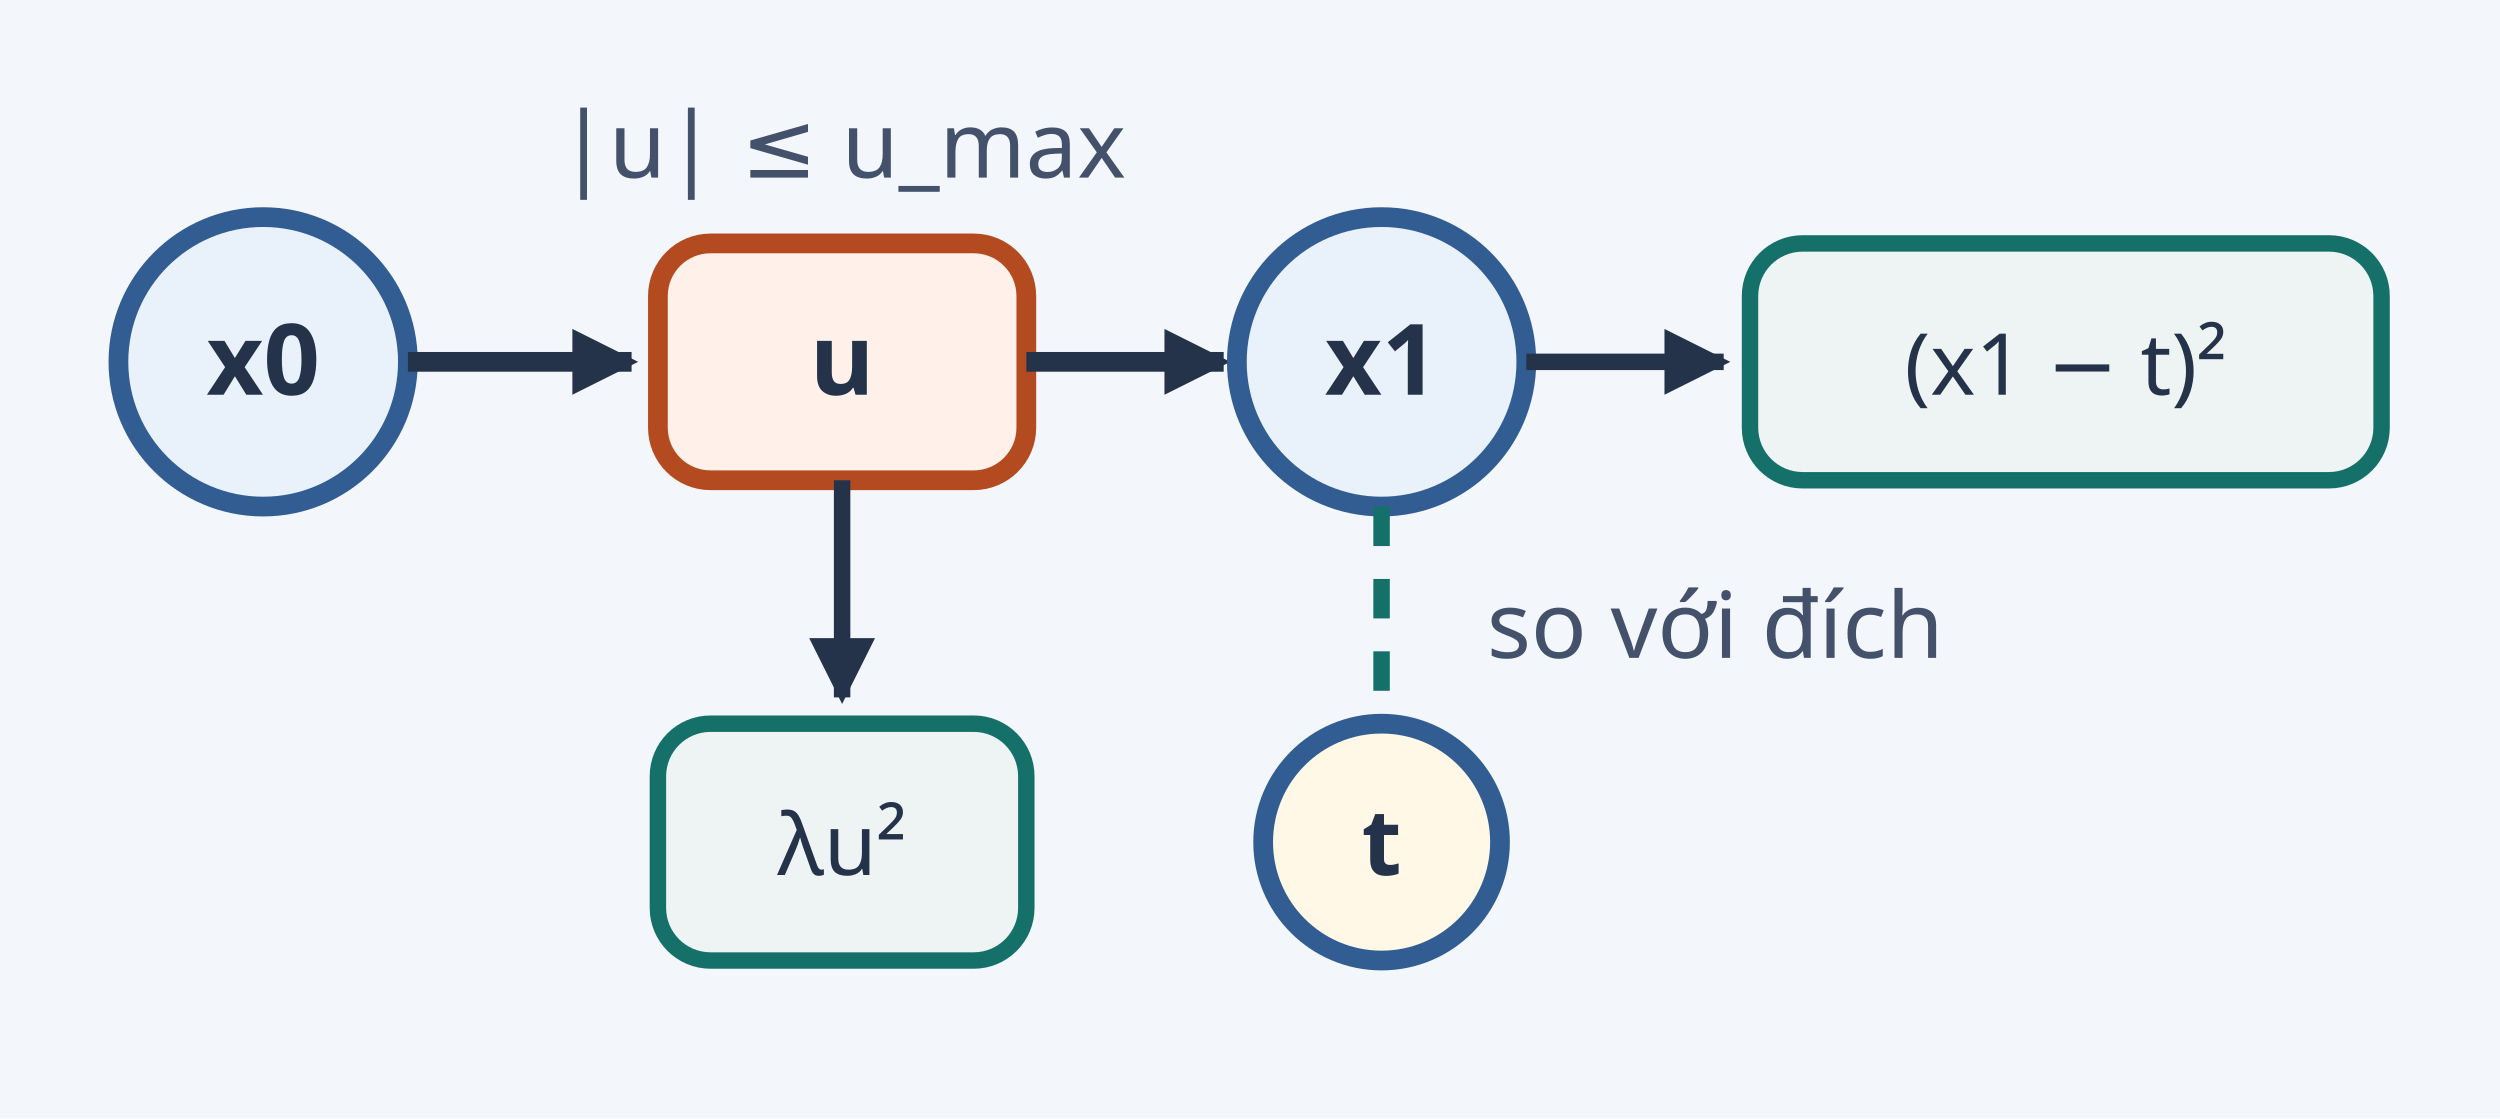
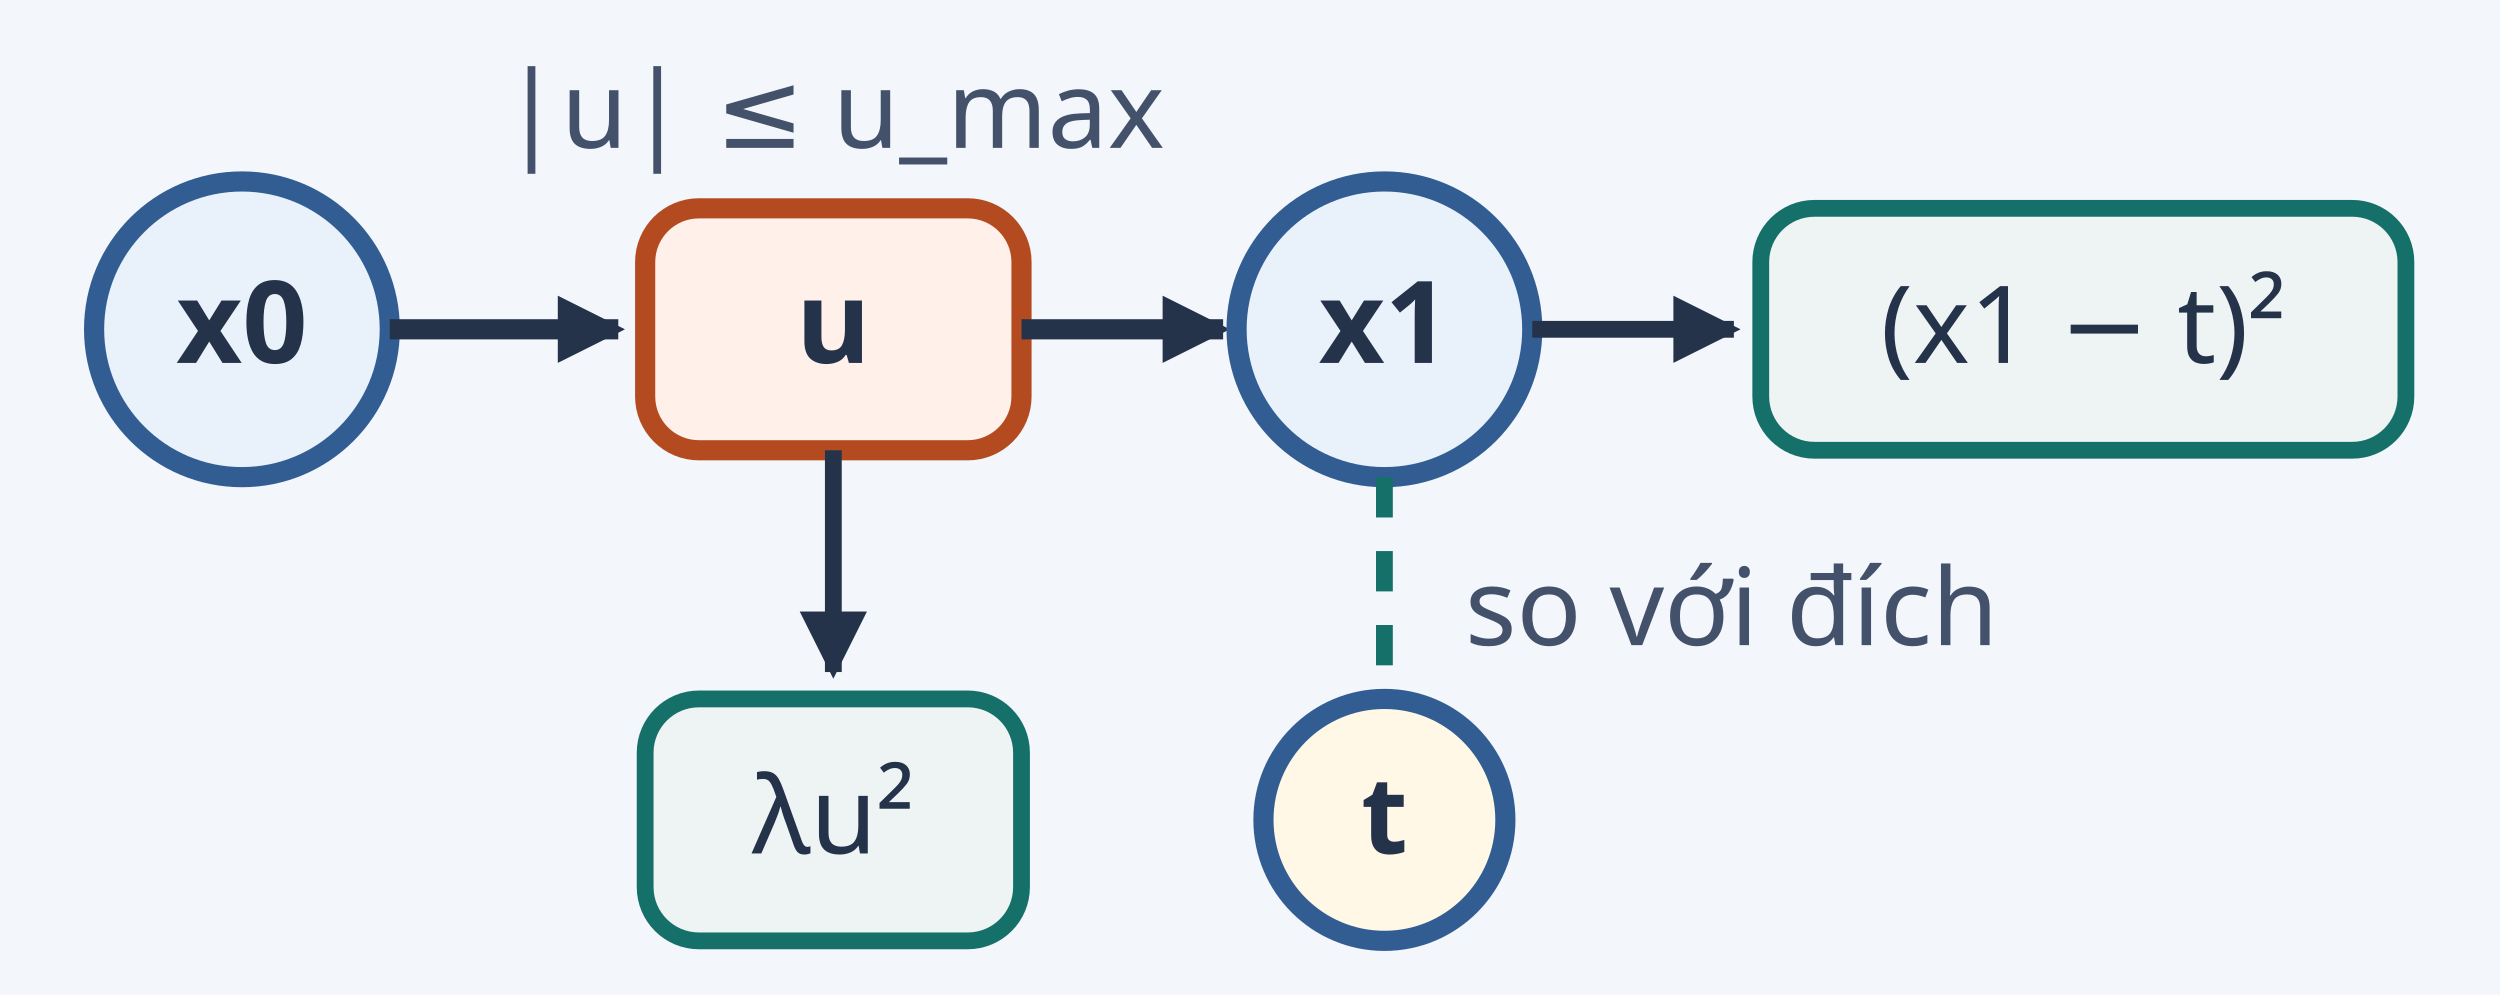
- <svg xmlns="http://www.w3.org/2000/svg" viewBox="0 0 380 170" role="img" aria-labelledby="ct-title ct-desc">
+ <svg xmlns="http://www.w3.org/2000/svg" viewBox="4 6 372 148" role="img" aria-labelledby="ct-title ct-desc">
  <defs>
    <marker id="ct-arrow" markerUnits="userSpaceOnUse" markerWidth="10" markerHeight="10" refX="9" refY="5" orient="auto">
      <path d="M0 0L10 5L0 10Z" fill="#24324a" />
    </marker>
  </defs>
-   <rect width="380" height="170" fill="#f3f6fb" />
+   <rect x="4" y="6" width="372" height="148" fill="#f3f6fb" />
  <circle cx="40" cy="55" r="22" fill="#e9f1fb" stroke="#315d92" stroke-width="3" />
-   <text x="40" y="60" text-anchor="middle" font-family="sans-serif" font-size="15" font-weight="700" fill="#24324a">x0</text>
+   <text x="40" y="60" text-anchor="middle" font-family="sans-serif" font-size="17" font-weight="700" fill="#24324a">x0</text>
  <path d="M62 55 L96 55" stroke="#24324a" stroke-width="3" fill="none" marker-end="url(#ct-arrow)" />
-   <text x="128" y="27" text-anchor="middle" font-family="sans-serif" font-size="14" fill="#44516a">|u| ≤ u_max</text>
+   <text x="128" y="28" text-anchor="middle" font-family="sans-serif" font-size="16" fill="#44516a">|u| ≤ u_max</text>
  <rect x="100" y="37" width="56" height="36" rx="8" fill="#fff1e9" stroke="#b44b20" stroke-width="3" />
-   <text x="128" y="60" text-anchor="middle" font-family="sans-serif" font-size="15" font-weight="700" fill="#24324a">u</text>
+   <text x="128" y="60" text-anchor="middle" font-family="sans-serif" font-size="17" font-weight="700" fill="#24324a">u</text>
  <path d="M156 55 L186 55" stroke="#24324a" stroke-width="3" fill="none" marker-end="url(#ct-arrow)" />
  <circle cx="210" cy="55" r="22" fill="#e9f1fb" stroke="#315d92" stroke-width="3" />
-   <text x="210" y="60" text-anchor="middle" font-family="sans-serif" font-size="15" font-weight="700" fill="#24324a">x1</text>
+   <text x="210" y="60" text-anchor="middle" font-family="sans-serif" font-size="17" font-weight="700" fill="#24324a">x1</text>
  <path d="M232 55 L262 55" stroke="#24324a" stroke-width="2.5" fill="none" marker-end="url(#ct-arrow)" />
  <rect x="266" y="37" width="96" height="36" rx="8" fill="#eef4f3" stroke="#16706a" stroke-width="2.5" />
-   <text x="314" y="60" text-anchor="middle" font-family="sans-serif" font-size="13" fill="#24324a">(x1 − t)²</text>
+   <text x="314" y="60" text-anchor="middle" font-family="sans-serif" font-size="16" fill="#24324a">(x1 − t)²</text>
  <path d="M210 77 L210 110" stroke="#16706a" stroke-width="2.5" stroke-dasharray="6 5" fill="none" />
  <circle cx="210" cy="128" r="18" fill="#fff8e6" stroke="#315d92" stroke-width="3" />
-   <text x="210" y="133" text-anchor="middle" font-family="sans-serif" font-size="14" font-weight="700" fill="#24324a">t</text>
-   <text x="226" y="100" font-family="sans-serif" font-size="14" fill="#44516a">so với đích</text>
+   <text x="210" y="133" text-anchor="middle" font-family="sans-serif" font-size="16" font-weight="700" fill="#24324a">t</text>
+   <text x="222" y="102" font-family="sans-serif" font-size="16" fill="#44516a">so với đích</text>
  <path d="M128 73 L128 106" stroke="#24324a" stroke-width="2.5" fill="none" marker-end="url(#ct-arrow)" />
  <rect x="100" y="110" width="56" height="36" rx="8" fill="#eef4f3" stroke="#16706a" stroke-width="2.5" />
-   <text x="128" y="133" text-anchor="middle" font-family="sans-serif" font-size="13" fill="#24324a">λu²</text>
+   <text x="128" y="133" text-anchor="middle" font-family="sans-serif" font-size="16" fill="#24324a">λu²</text>
</svg>
